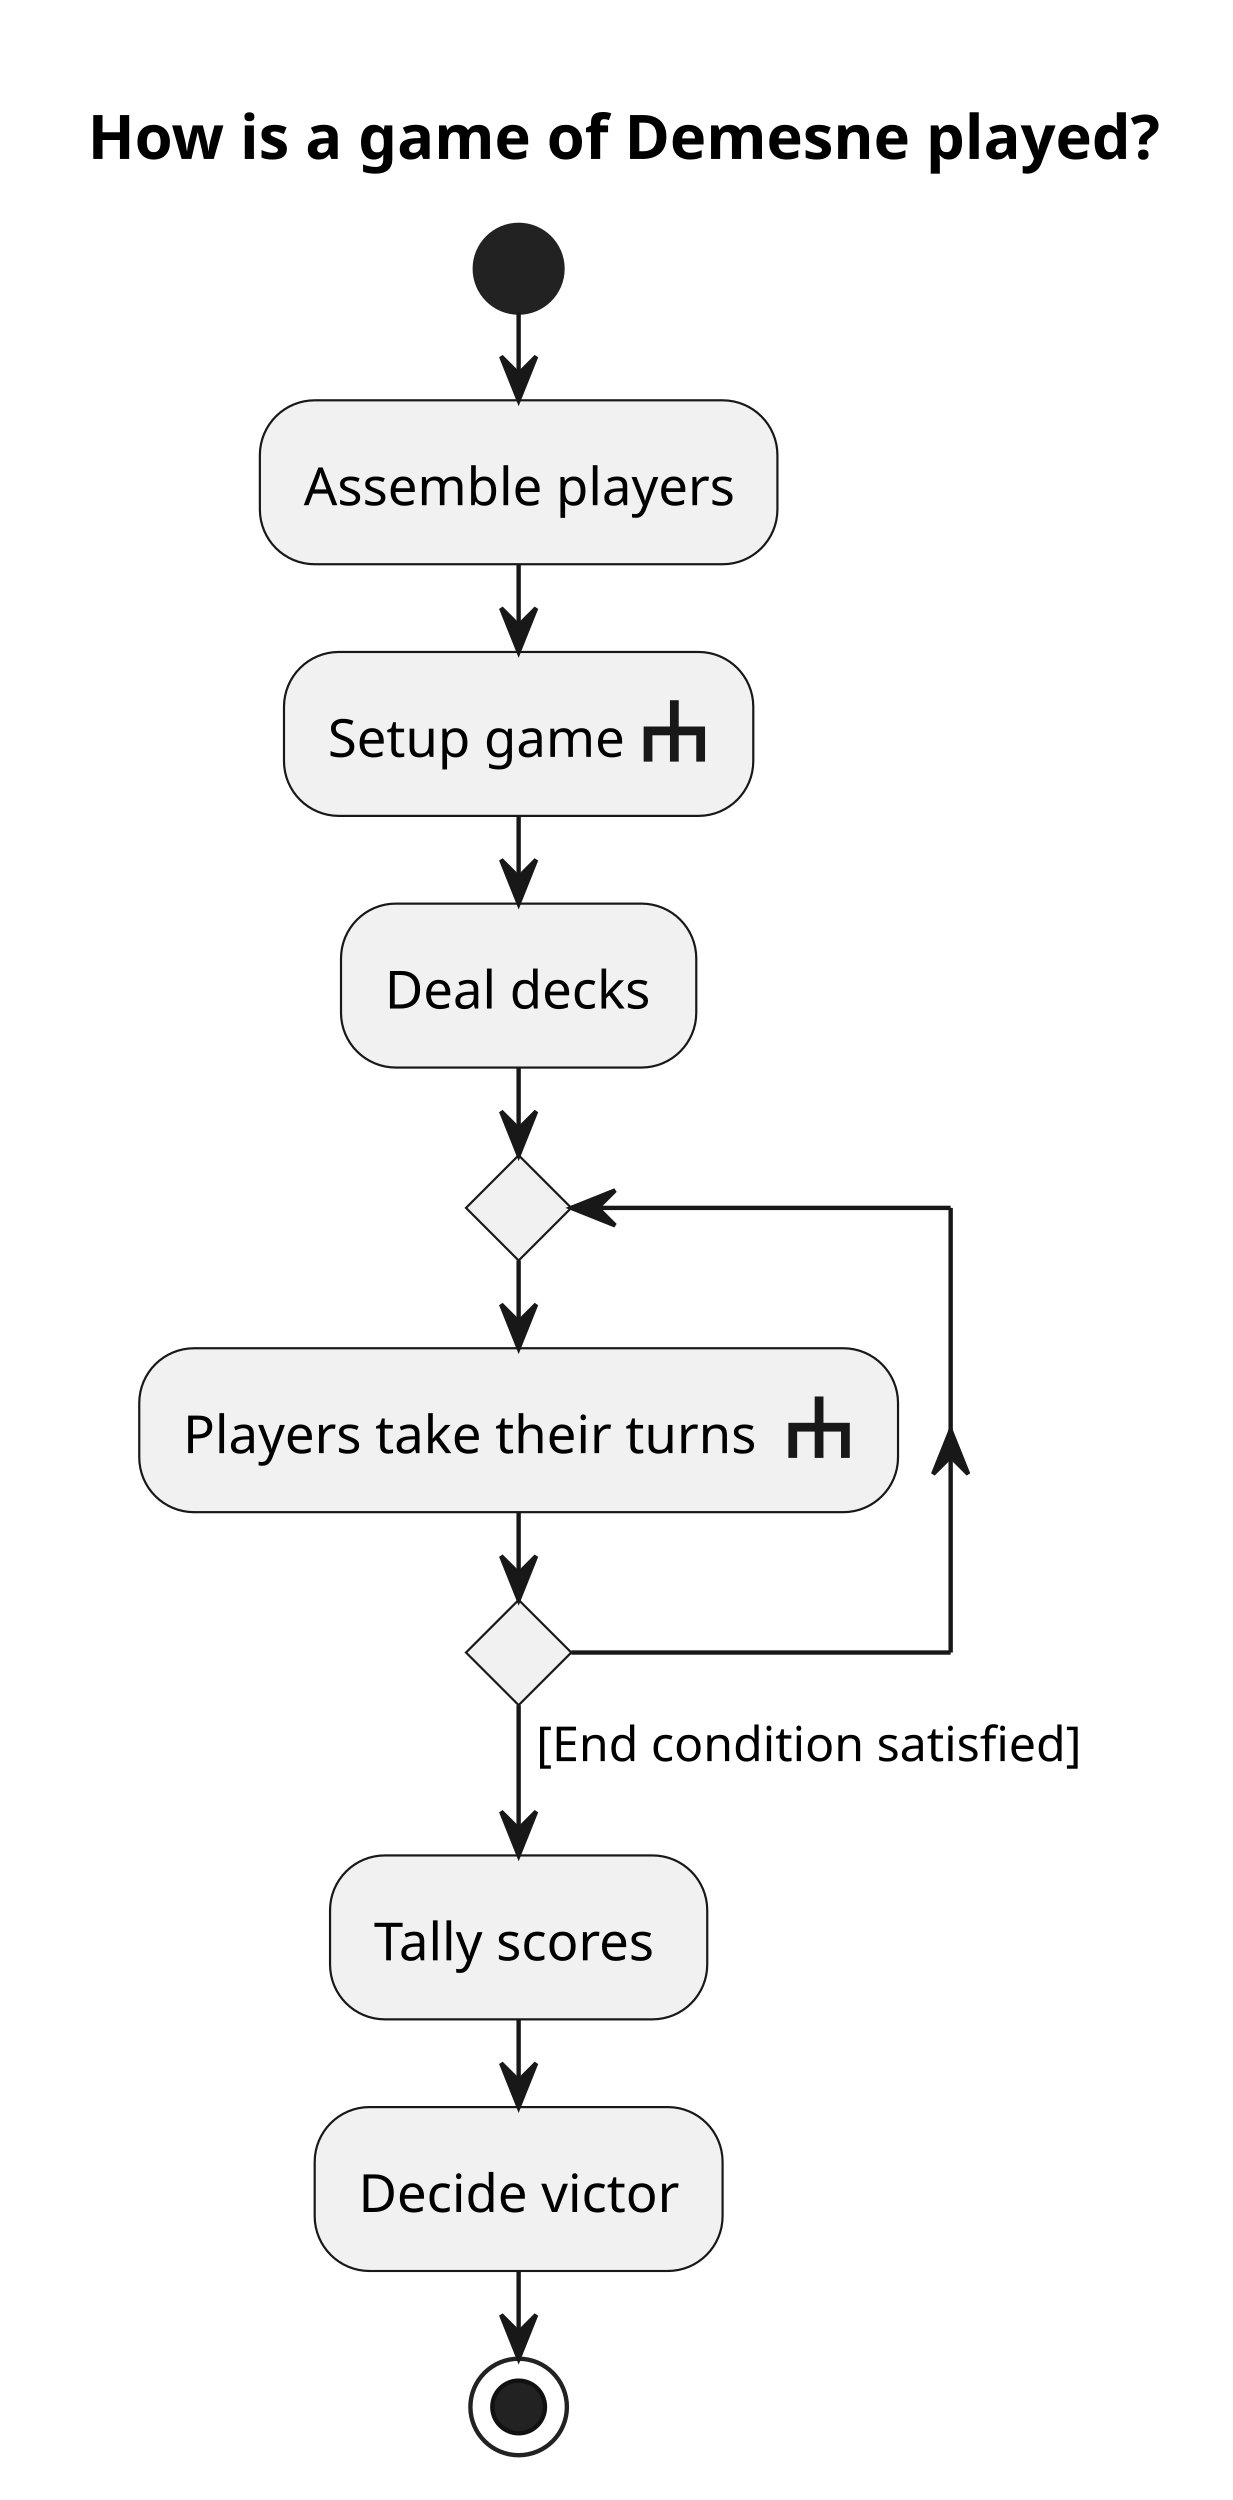
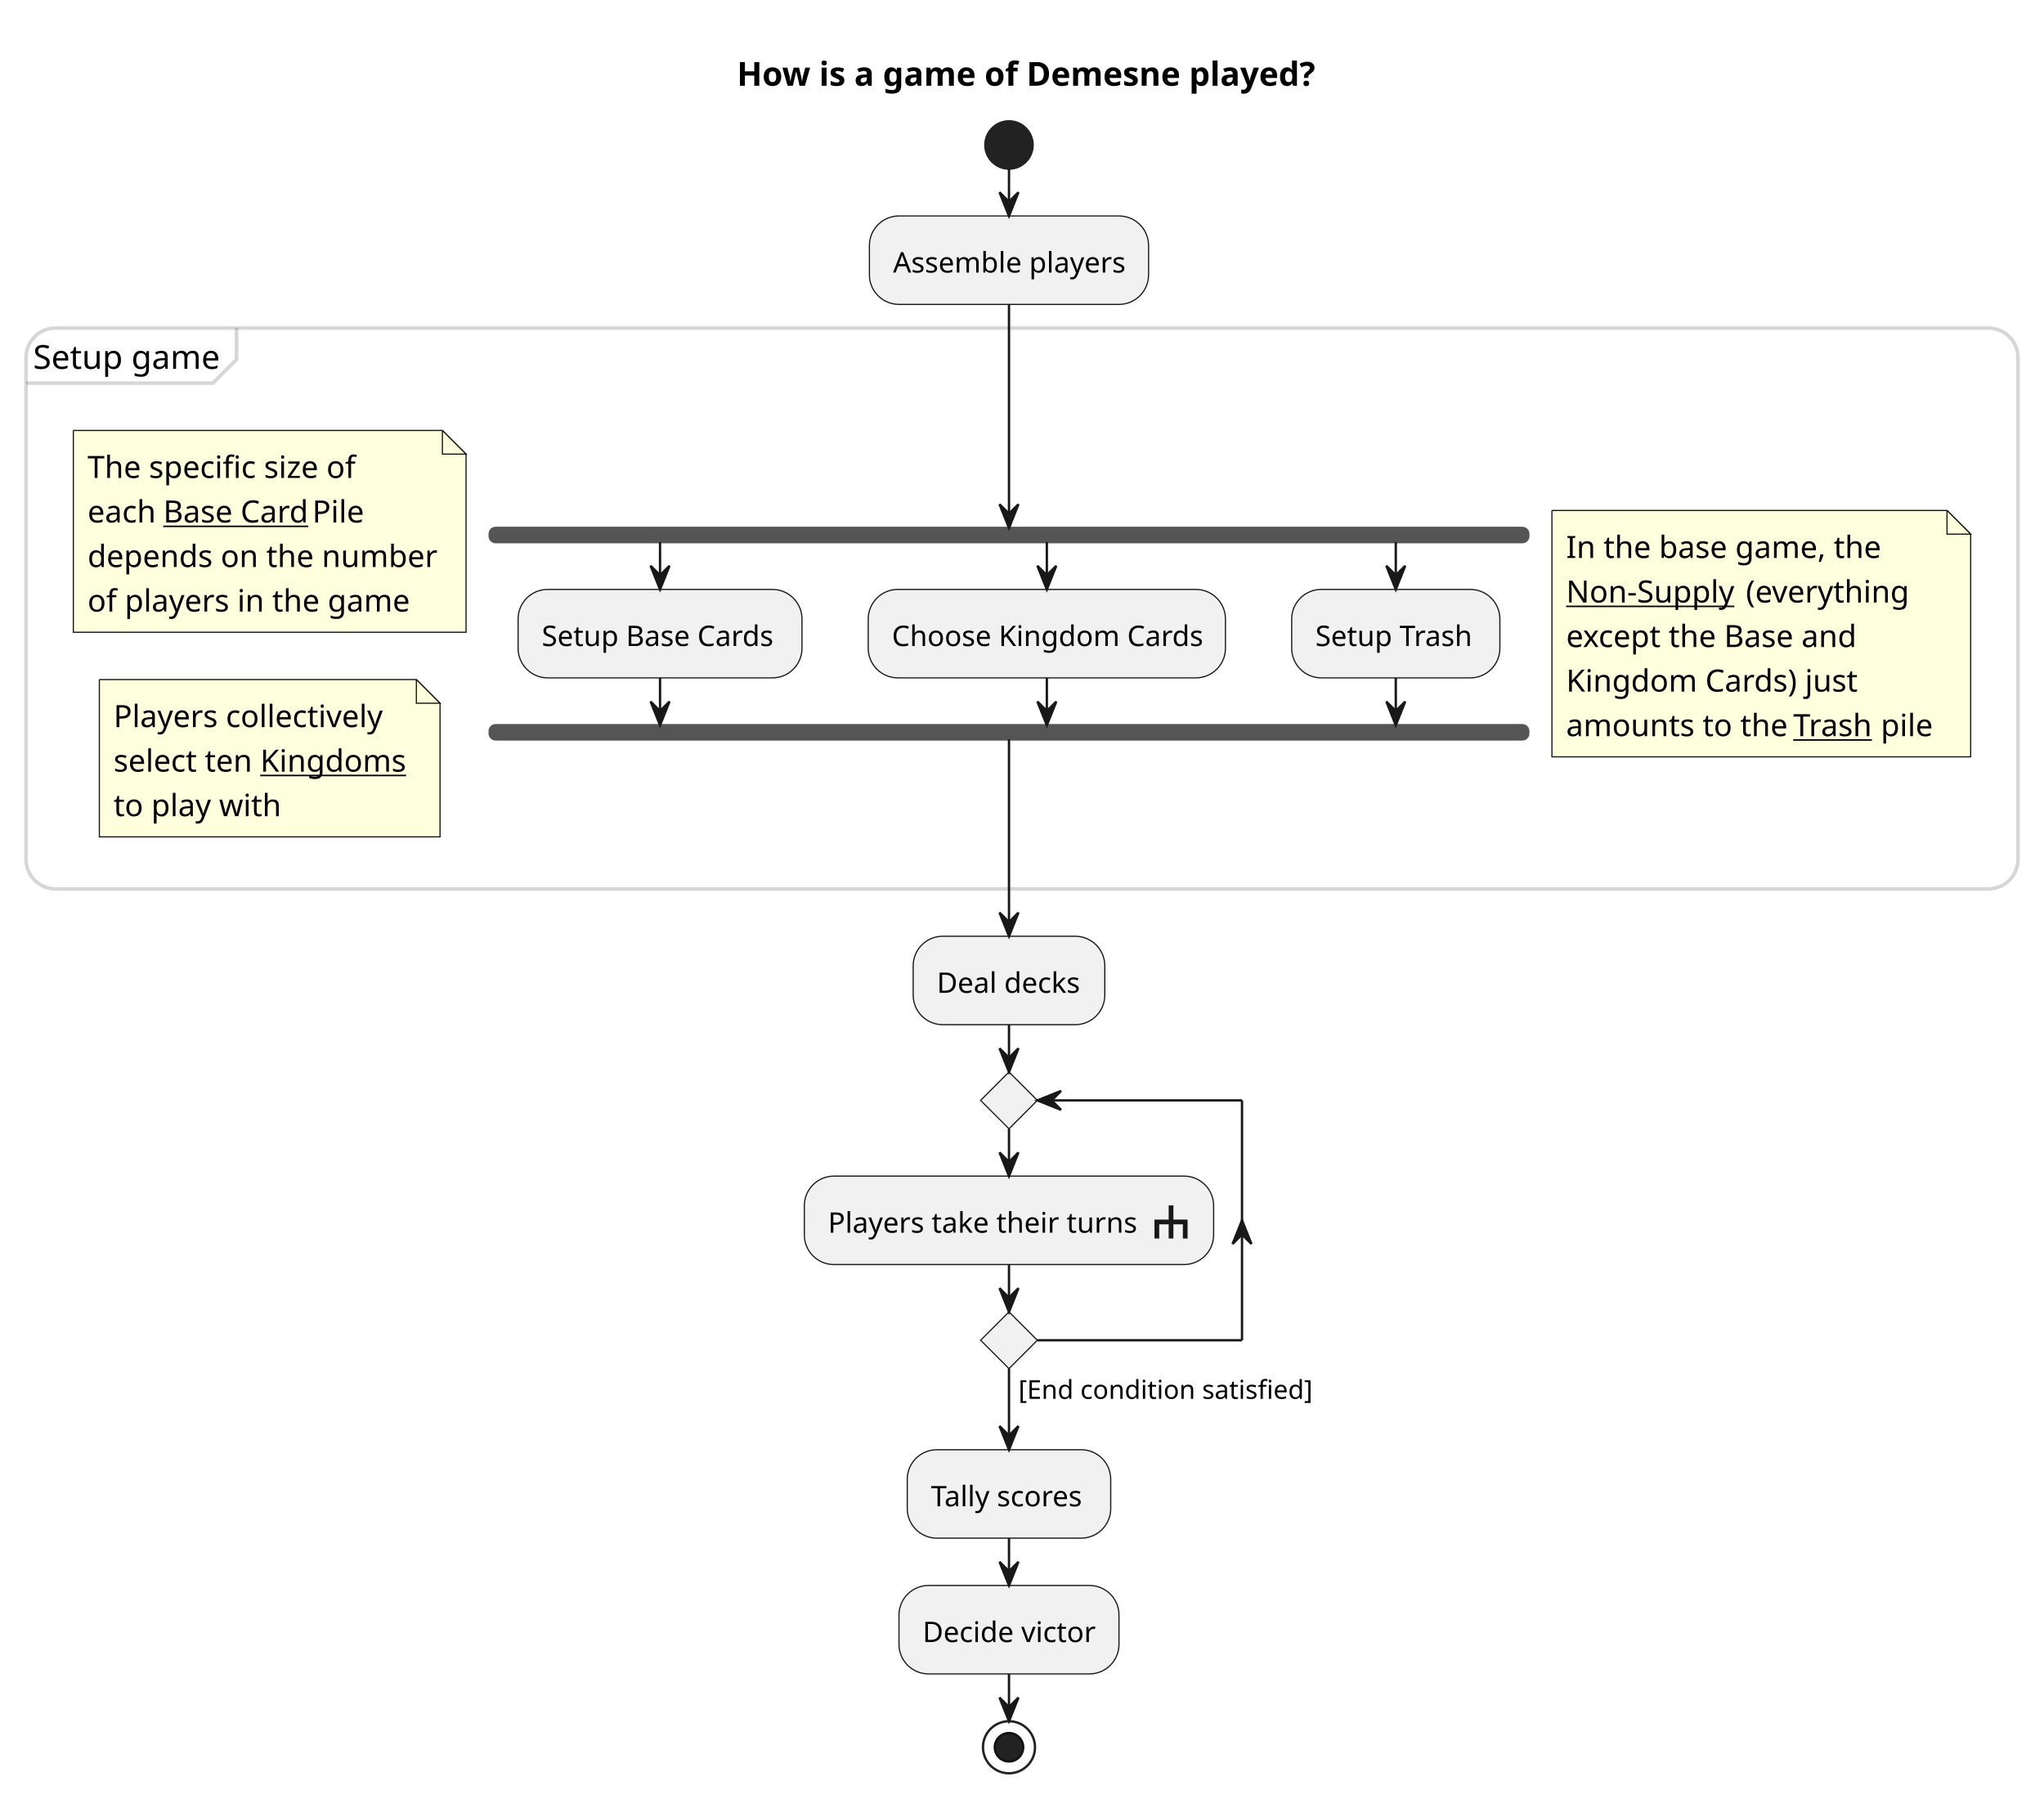
- <svg xmlns="http://www.w3.org/2000/svg" xmlns:xlink="http://www.w3.org/1999/xlink" contentStyleType="text/css" height="570px" preserveAspectRatio="none" style="width:281px;height:570px;background:#FFFFFF;" version="1.1" viewBox="0 0 281 570" width="281px" zoomAndPan="magnify">
+ <svg xmlns="http://www.w3.org/2000/svg" xmlns:xlink="http://www.w3.org/1999/xlink" contentStyleType="text/css" height="760px" preserveAspectRatio="none" style="width:864px;height:760px;background:#FFFFFF;" version="1.1" viewBox="0 0 864 760" width="864px" zoomAndPan="magnify">
  <defs />
  <g>
-     <text fill="#000000" font-family="sans-serif" font-size="14" font-weight="bold" lengthAdjust="spacing" textLength="238" x="20" y="36.24">How is a game of Demesne played?</text>
-     <ellipse cx="118.25" cy="61.272" fill="#222222" rx="10" ry="10" style="stroke:#222222;stroke-width:1.0;" />
-     <rect fill="#F1F1F1" height="37.376" rx="12.5" ry="12.5" style="stroke:#181818;stroke-width:0.5;" width="118" x="59.25" y="91.272" />
-     <text fill="#000000" font-family="sans-serif" font-size="12" lengthAdjust="spacing" textLength="98" x="69.25" y="115.192">Assemble players</text>
-     <rect fill="#F1F1F1" height="37.376" rx="12.5" ry="12.5" style="stroke:#181818;stroke-width:0.5;" width="107" x="64.75" y="148.648" />
-     <a href="setup-activity.svg" target="_top" title="How is the game set up?" xlink:actuate="onRequest" xlink:href="setup-activity.svg" xlink:show="new" xlink:title="How is the game set up?" xlink:type="simple">
-       <text fill="#000000" font-family="sans-serif" font-size="12" lengthAdjust="spacing" textLength="68" x="74.75" y="172.568">Setup game</text>
+     <text fill="#000000" font-family="sans-serif" font-size="14" font-weight="bold" lengthAdjust="spacing" textLength="238" x="311.5" y="36.24">How is a game of Demesne played?</text>
+     <ellipse cx="426.5" cy="61.272" fill="#222222" rx="10" ry="10" style="stroke:#222222;stroke-width:1.0;" />
+     <rect fill="#F1F1F1" height="37.376" rx="12.5" ry="12.5" style="stroke:#181818;stroke-width:0.5;" width="118" x="367.5" y="91.272" />
+     <text fill="#000000" font-family="sans-serif" font-size="12" lengthAdjust="spacing" textLength="98" x="377.5" y="115.192">Assemble players</text>
+     <rect fill="none" height="237.04" rx="12.5" ry="12.5" style="stroke:#33333333;stroke-width:1.5;" width="842" x="11" y="138.648" />
+     <path d="M100,138.648 L100,151.92 L90,161.92 L11,161.92 " fill="none" style="stroke:#33333333;stroke-width:1.5;" />
+     <text fill="#000000" font-family="sans-serif" font-size="14" lengthAdjust="spacing" textLength="79" x="14" y="155.888">Setup game</text>
+     <path d="M31,181.92 L31,267.216 L197,267.216 L197,191.92 L187,181.92 L31,181.92 " fill="#FEFFDD" style="stroke:#181818;stroke-width:0.5;" />
+     <path d="M187,181.92 L187,191.92 L197,191.92 L187,181.92 " fill="#FEFFDD" style="stroke:#181818;stroke-width:0.5;" />
+     <text fill="#000000" font-family="sans-serif" font-size="13" lengthAdjust="spacing" textLength="114" x="37" y="202">The specific size of</text>
+     <text fill="#000000" font-family="sans-serif" font-size="13" lengthAdjust="spacing" textLength="29" x="37" y="220.824">each</text>
+     <a href="base-card-class.svg" target="_top" title="Base Cards" xlink:actuate="onRequest" xlink:href="base-card-class.svg" xlink:show="new" xlink:title="Base Cards" xlink:type="simple">
+       <text fill="#000000" font-family="sans-serif" font-size="13" lengthAdjust="spacing" text-decoration="underline" textLength="60" x="69" y="220.824">Base Card</text>
    </a>
-     <a href="setup-activity.svg" target="_top" title="How is the game set up?" xlink:actuate="onRequest" xlink:href="setup-activity.svg" xlink:show="new" xlink:title="How is the game set up?" xlink:type="simple">
-       <path d="M152.75,159.648 L154.75,159.648 L154.75,165.648 L160.75,165.648 L160.75,173.648 L158.75,173.648 L158.75,167.648 L154.75,167.648 L154.75,173.648 L152.75,173.648 L152.75,167.648 L148.75,167.648 L148.75,173.648 L146.75,173.648 L146.75,165.648 L152.75,165.648 " fill="#181818" style="stroke:;stroke-width:0.0;stroke-dasharray:;" />
+     <text fill="#000000" font-family="sans-serif" font-size="13" lengthAdjust="spacing" textLength="23" x="132" y="220.824">Pile</text>
+     <text fill="#000000" font-family="sans-serif" font-size="13" lengthAdjust="spacing" textLength="145" x="37" y="239.648">depends on the number</text>
+     <text fill="#000000" font-family="sans-serif" font-size="13" lengthAdjust="spacing" textLength="133" x="37" y="258.472">of players in the game</text>
+     <path d="M42,287.216 L42,353.688 L186,353.688 L186,297.216 L176,287.216 L42,287.216 " fill="#FEFFDD" style="stroke:#181818;stroke-width:0.5;" />
+     <path d="M176,287.216 L176,297.216 L186,297.216 L176,287.216 " fill="#FEFFDD" style="stroke:#181818;stroke-width:0.5;" />
+     <text fill="#000000" font-family="sans-serif" font-size="13" lengthAdjust="spacing" textLength="118" x="48" y="307.296">Players collectively</text>
+     <text fill="#000000" font-family="sans-serif" font-size="13" lengthAdjust="spacing" textLength="59" x="48" y="326.12">select ten</text>
+     <a href="kingdom-card-class.svg" target="_top" title="Kingdom Cards" xlink:actuate="onRequest" xlink:href="kingdom-card-class.svg" xlink:show="new" xlink:title="Kingdom Cards" xlink:type="simple">
+       <text fill="#000000" font-family="sans-serif" font-size="13" lengthAdjust="spacing" text-decoration="underline" textLength="61" x="110" y="326.12">Kingdoms</text>
    </a>
-     <rect fill="#F1F1F1" height="37.376" rx="12.5" ry="12.5" style="stroke:#181818;stroke-width:0.5;" width="81" x="77.75" y="206.024" />
-     <text fill="#000000" font-family="sans-serif" font-size="12" lengthAdjust="spacing" textLength="61" x="87.75" y="229.944">Deal decks</text>
-     <rect fill="#F1F1F1" height="37.376" rx="12.5" ry="12.5" style="stroke:#181818;stroke-width:0.5;" width="173" x="31.75" y="307.4" />
+     <text fill="#000000" font-family="sans-serif" font-size="13" lengthAdjust="spacing" textLength="72" x="48" y="344.944">to play with</text>
+     <path d="M656,215.744 L656,319.864 L833,319.864 L833,225.744 L823,215.744 L656,215.744 " fill="#FEFFDD" style="stroke:#181818;stroke-width:0.5;" />
+     <path d="M823,215.744 L823,225.744 L833,225.744 L823,215.744 " fill="#FEFFDD" style="stroke:#181818;stroke-width:0.5;" />
+     <text fill="#000000" font-family="sans-serif" font-size="13" lengthAdjust="spacing" textLength="129" x="662" y="235.824">In the base game, the</text>
+     <a href="non-supply-class.svg" target="_top" title="Non-Supply" xlink:actuate="onRequest" xlink:href="non-supply-class.svg" xlink:show="new" xlink:title="Non-Supply" xlink:type="simple">
+       <text fill="#000000" font-family="sans-serif" font-size="13" lengthAdjust="spacing" text-decoration="underline" textLength="73" x="662" y="254.648">Non-Supply</text>
+     </a>
+     <text fill="#000000" font-family="sans-serif" font-size="13" lengthAdjust="spacing" textLength="69" x="738" y="254.648">(everything</text>
+     <text fill="#000000" font-family="sans-serif" font-size="13" lengthAdjust="spacing" textLength="121" x="662" y="273.472">except the Base and</text>
+     <text fill="#000000" font-family="sans-serif" font-size="13" lengthAdjust="spacing" textLength="122" x="662" y="292.296">Kingdom Cards) just</text>
+     <text fill="#000000" font-family="sans-serif" font-size="13" lengthAdjust="spacing" textLength="93" x="662" y="311.12">amounts to the</text>
+     <a href="trash-pile-class.svg" target="_top" title="Trash" xlink:actuate="onRequest" xlink:href="trash-pile-class.svg" xlink:show="new" xlink:title="Trash" xlink:type="simple">
+       <text fill="#000000" font-family="sans-serif" font-size="13" lengthAdjust="spacing" text-decoration="underline" textLength="34" x="758" y="311.12">Trash</text>
+     </a>
+     <text fill="#000000" font-family="sans-serif" font-size="13" lengthAdjust="spacing" textLength="23" x="795" y="311.12">pile</text>
+     <rect fill="#555555" height="6" rx="2.5" ry="2.5" style="stroke:#555555;stroke-width:1.0;" width="439" x="207" y="223.116" />
+     <rect fill="#F1F1F1" height="37.376" rx="12.5" ry="12.5" style="stroke:#181818;stroke-width:0.5;" width="120" x="219" y="249.116" />
+     <text fill="#000000" font-family="sans-serif" font-size="12" lengthAdjust="spacing" textLength="100" x="229" y="273.036">Setup Base Cards</text>
+     <rect fill="#F1F1F1" height="37.376" rx="12.5" ry="12.5" style="stroke:#181818;stroke-width:0.5;" width="151" x="367" y="249.116" />
+     <text fill="#000000" font-family="sans-serif" font-size="12" lengthAdjust="spacing" textLength="131" x="377" y="273.036">Choose Kingdom Cards</text>
+     <rect fill="#F1F1F1" height="37.376" rx="12.5" ry="12.5" style="stroke:#181818;stroke-width:0.5;" width="88" x="546" y="249.116" />
+     <text fill="#000000" font-family="sans-serif" font-size="12" lengthAdjust="spacing" textLength="68" x="556" y="273.036">Setup Trash</text>
+     <rect fill="#555555" height="6" rx="2.5" ry="2.5" style="stroke:#555555;stroke-width:1.0;" width="439" x="207" y="306.492" />
+     <rect fill="#F1F1F1" height="37.376" rx="12.5" ry="12.5" style="stroke:#181818;stroke-width:0.5;" width="81" x="386" y="395.688" />
+     <text fill="#000000" font-family="sans-serif" font-size="12" lengthAdjust="spacing" textLength="61" x="396" y="419.608">Deal decks</text>
+     <rect fill="#F1F1F1" height="37.376" rx="12.5" ry="12.5" style="stroke:#181818;stroke-width:0.5;" width="173" x="340" y="497.064" />
+     <text fill="#000000" font-family="sans-serif" font-size="12" lengthAdjust="spacing" textLength="134" x="350" y="520.984">Players take their turns</text>
    <a href="turn-activity.svg" target="_top" title="How is a turn played?" xlink:actuate="onRequest" xlink:href="turn-activity.svg" xlink:show="new" xlink:title="How is a turn played?" xlink:type="simple">
-       <text fill="#000000" font-family="sans-serif" font-size="12" lengthAdjust="spacing" textLength="134" x="41.75" y="331.32">Players take their turns</text>
+       <path d="M494,509.44 L496,509.44 L496,515.44 L502,515.44 L502,523.44 L500,523.44 L500,517.44 L496,517.44 L496,523.44 L494,523.44 L494,517.44 L490,517.44 L490,523.44 L488,523.44 L488,515.44 L494,515.44 " fill="#181818" style="stroke:;stroke-width:0.0;stroke-dasharray:;" />
    </a>
-     <a href="turn-activity.svg" target="_top" title="How is a turn played?" xlink:actuate="onRequest" xlink:href="turn-activity.svg" xlink:show="new" xlink:title="How is a turn played?" xlink:type="simple">
-       <path d="M185.75,318.4 L187.75,318.4 L187.75,324.4 L193.75,324.4 L193.75,332.4 L191.75,332.4 L191.75,326.4 L187.75,326.4 L187.75,332.4 L185.75,332.4 L185.75,326.4 L181.75,326.4 L181.75,332.4 L179.75,332.4 L179.75,324.4 L185.75,324.4 " fill="#181818" style="stroke:;stroke-width:0.0;stroke-dasharray:;" />
-     </a>
-     <polygon fill="#F1F1F1" points="118.25,263.4,130.25,275.4,118.25,287.4,106.25,275.4,118.25,263.4" style="stroke:#181818;stroke-width:0.5;" />
-     <polygon fill="#F1F1F1" points="118.25,364.776,118.25,364.776,130.25,376.776,118.25,388.776,118.25,388.776,106.25,376.776,118.25,364.776" style="stroke:#181818;stroke-width:0.5;" />
-     <text fill="#000000" font-family="sans-serif" font-size="11" lengthAdjust="spacing" textLength="126" x="122.25" y="401.536">[End condition satisfied]</text>
-     <rect fill="#F1F1F1" height="37.376" rx="12.5" ry="12.5" style="stroke:#181818;stroke-width:0.5;" width="86" x="75.25" y="423.036" />
-     <text fill="#000000" font-family="sans-serif" font-size="12" lengthAdjust="spacing" textLength="66" x="85.25" y="446.956">Tally scores</text>
-     <rect fill="#F1F1F1" height="37.376" rx="12.5" ry="12.5" style="stroke:#181818;stroke-width:0.5;" width="93" x="71.75" y="480.412" />
-     <text fill="#000000" font-family="sans-serif" font-size="12" lengthAdjust="spacing" textLength="73" x="81.75" y="504.332">Decide victor</text>
-     <ellipse cx="118.25" cy="548.788" fill="none" rx="11" ry="11" style="stroke:#222222;stroke-width:1.0;" />
-     <ellipse cx="118.25" cy="548.788" fill="#222222" rx="6" ry="6" style="stroke:#111111;stroke-width:1.0;" />
-     <line style="stroke:#181818;stroke-width:1.0;" x1="118.25" x2="118.25" y1="71.272" y2="91.272" />
-     <polygon fill="#181818" points="114.25,81.272,118.25,91.272,122.25,81.272,118.25,85.272" style="stroke:#181818;stroke-width:1.0;" />
-     <line style="stroke:#181818;stroke-width:1.0;" x1="118.25" x2="118.25" y1="128.648" y2="148.648" />
-     <polygon fill="#181818" points="114.25,138.648,118.25,148.648,122.25,138.648,118.25,142.648" style="stroke:#181818;stroke-width:1.0;" />
-     <line style="stroke:#181818;stroke-width:1.0;" x1="118.25" x2="118.25" y1="186.024" y2="206.024" />
-     <polygon fill="#181818" points="114.25,196.024,118.25,206.024,122.25,196.024,118.25,200.024" style="stroke:#181818;stroke-width:1.0;" />
-     <line style="stroke:#181818;stroke-width:1.0;" x1="118.25" x2="118.25" y1="287.4" y2="307.4" />
-     <polygon fill="#181818" points="114.25,297.4,118.25,307.4,122.25,297.4,118.25,301.4" style="stroke:#181818;stroke-width:1.0;" />
-     <line style="stroke:#181818;stroke-width:1.0;" x1="130.25" x2="216.75" y1="376.776" y2="376.776" />
-     <polygon fill="#181818" points="212.75,336.088,216.75,326.088,220.75,336.088,216.75,332.088" style="stroke:#181818;stroke-width:1.0;" />
-     <line style="stroke:#181818;stroke-width:1.0;" x1="216.75" x2="216.75" y1="275.4" y2="376.776" />
-     <line style="stroke:#181818;stroke-width:1.0;" x1="216.75" x2="130.25" y1="275.4" y2="275.4" />
-     <polygon fill="#181818" points="140.25,271.4,130.25,275.4,140.25,279.4,136.25,275.4" style="stroke:#181818;stroke-width:1.0;" />
-     <line style="stroke:#181818;stroke-width:1.0;" x1="118.25" x2="118.25" y1="344.776" y2="364.776" />
-     <polygon fill="#181818" points="114.25,354.776,118.25,364.776,122.25,354.776,118.25,358.776" style="stroke:#181818;stroke-width:1.0;" />
-     <line style="stroke:#181818;stroke-width:1.0;" x1="118.25" x2="118.25" y1="243.4" y2="263.4" />
-     <polygon fill="#181818" points="114.25,253.4,118.25,263.4,122.25,253.4,118.25,257.4" style="stroke:#181818;stroke-width:1.0;" />
-     <line style="stroke:#181818;stroke-width:1.0;" x1="118.25" x2="118.25" y1="388.776" y2="423.036" />
-     <polygon fill="#181818" points="114.25,413.036,118.25,423.036,122.25,413.036,118.25,417.036" style="stroke:#181818;stroke-width:1.0;" />
-     <line style="stroke:#181818;stroke-width:1.0;" x1="118.25" x2="118.25" y1="460.412" y2="480.412" />
-     <polygon fill="#181818" points="114.25,470.412,118.25,480.412,122.25,470.412,118.25,474.412" style="stroke:#181818;stroke-width:1.0;" />
-     <line style="stroke:#181818;stroke-width:1.0;" x1="118.25" x2="118.25" y1="517.788" y2="537.788" />
-     <polygon fill="#181818" points="114.25,527.788,118.25,537.788,122.25,527.788,118.25,531.788" style="stroke:#181818;stroke-width:1.0;" />
+     <polygon fill="#F1F1F1" points="426.5,453.064,438.5,465.064,426.5,477.064,414.5,465.064,426.5,453.064" style="stroke:#181818;stroke-width:0.5;" />
+     <polygon fill="#F1F1F1" points="426.5,554.44,426.5,554.44,438.5,566.44,426.5,578.44,426.5,578.44,414.5,566.44,426.5,554.44" style="stroke:#181818;stroke-width:0.5;" />
+     <text fill="#000000" font-family="sans-serif" font-size="11" lengthAdjust="spacing" textLength="126" x="430.5" y="591.2">[End condition satisfied]</text>
+     <rect fill="#F1F1F1" height="37.376" rx="12.5" ry="12.5" style="stroke:#181818;stroke-width:0.5;" width="86" x="383.5" y="612.7" />
+     <text fill="#000000" font-family="sans-serif" font-size="12" lengthAdjust="spacing" textLength="66" x="393.5" y="636.62">Tally scores</text>
+     <rect fill="#F1F1F1" height="37.376" rx="12.5" ry="12.5" style="stroke:#181818;stroke-width:0.5;" width="93" x="380" y="670.076" />
+     <text fill="#000000" font-family="sans-serif" font-size="12" lengthAdjust="spacing" textLength="73" x="390" y="693.996">Decide victor</text>
+     <ellipse cx="426.5" cy="738.452" fill="none" rx="11" ry="11" style="stroke:#222222;stroke-width:1.0;" />
+     <ellipse cx="426.5" cy="738.452" fill="#222222" rx="6" ry="6" style="stroke:#111111;stroke-width:1.0;" />
+     <line style="stroke:#181818;stroke-width:1.0;" x1="426.5" x2="426.5" y1="71.272" y2="91.272" />
+     <polygon fill="#181818" points="422.5,81.272,426.5,91.272,430.5,81.272,426.5,85.272" style="stroke:#181818;stroke-width:1.0;" />
+     <line style="stroke:#181818;stroke-width:1.0;" x1="279" x2="279" y1="229.116" y2="249.116" />
+     <polygon fill="#181818" points="275,239.116,279,249.116,283,239.116,279,243.116" style="stroke:#181818;stroke-width:1.0;" />
+     <line style="stroke:#181818;stroke-width:1.0;" x1="442.5" x2="442.5" y1="229.116" y2="249.116" />
+     <polygon fill="#181818" points="438.5,239.116,442.5,249.116,446.5,239.116,442.5,243.116" style="stroke:#181818;stroke-width:1.0;" />
+     <line style="stroke:#181818;stroke-width:1.0;" x1="590" x2="590" y1="229.116" y2="249.116" />
+     <polygon fill="#181818" points="586,239.116,590,249.116,594,239.116,590,243.116" style="stroke:#181818;stroke-width:1.0;" />
+     <line style="stroke:#181818;stroke-width:1.0;" x1="279" x2="279" y1="286.492" y2="306.492" />
+     <polygon fill="#181818" points="275,296.492,279,306.492,283,296.492,279,300.492" style="stroke:#181818;stroke-width:1.0;" />
+     <line style="stroke:#181818;stroke-width:1.0;" x1="442.5" x2="442.5" y1="286.492" y2="306.492" />
+     <polygon fill="#181818" points="438.5,296.492,442.5,306.492,446.5,296.492,442.5,300.492" style="stroke:#181818;stroke-width:1.0;" />
+     <line style="stroke:#181818;stroke-width:1.0;" x1="590" x2="590" y1="286.492" y2="306.492" />
+     <polygon fill="#181818" points="586,296.492,590,306.492,594,296.492,590,300.492" style="stroke:#181818;stroke-width:1.0;" />
+     <line style="stroke:#181818;stroke-width:1.0;" x1="426.5" x2="426.5" y1="128.648" y2="223.116" />
+     <polygon fill="#181818" points="422.5,213.116,426.5,223.116,430.5,213.116,426.5,217.116" style="stroke:#181818;stroke-width:1.0;" />
+     <line style="stroke:#181818;stroke-width:1.0;" x1="426.5" x2="426.5" y1="312.492" y2="395.688" />
+     <polygon fill="#181818" points="422.5,385.688,426.5,395.688,430.5,385.688,426.5,389.688" style="stroke:#181818;stroke-width:1.0;" />
+     <line style="stroke:#181818;stroke-width:1.0;" x1="426.5" x2="426.5" y1="477.064" y2="497.064" />
+     <polygon fill="#181818" points="422.5,487.064,426.5,497.064,430.5,487.064,426.5,491.064" style="stroke:#181818;stroke-width:1.0;" />
+     <line style="stroke:#181818;stroke-width:1.0;" x1="438.5" x2="525" y1="566.44" y2="566.44" />
+     <polygon fill="#181818" points="521,525.752,525,515.752,529,525.752,525,521.752" style="stroke:#181818;stroke-width:1.0;" />
+     <line style="stroke:#181818;stroke-width:1.0;" x1="525" x2="525" y1="465.064" y2="566.44" />
+     <line style="stroke:#181818;stroke-width:1.0;" x1="525" x2="438.5" y1="465.064" y2="465.064" />
+     <polygon fill="#181818" points="448.5,461.064,438.5,465.064,448.5,469.064,444.5,465.064" style="stroke:#181818;stroke-width:1.0;" />
+     <line style="stroke:#181818;stroke-width:1.0;" x1="426.5" x2="426.5" y1="534.44" y2="554.44" />
+     <polygon fill="#181818" points="422.5,544.44,426.5,554.44,430.5,544.44,426.5,548.44" style="stroke:#181818;stroke-width:1.0;" />
+     <line style="stroke:#181818;stroke-width:1.0;" x1="426.5" x2="426.5" y1="433.064" y2="453.064" />
+     <polygon fill="#181818" points="422.5,443.064,426.5,453.064,430.5,443.064,426.5,447.064" style="stroke:#181818;stroke-width:1.0;" />
+     <line style="stroke:#181818;stroke-width:1.0;" x1="426.5" x2="426.5" y1="578.44" y2="612.7" />
+     <polygon fill="#181818" points="422.5,602.7,426.5,612.7,430.5,602.7,426.5,606.7" style="stroke:#181818;stroke-width:1.0;" />
+     <line style="stroke:#181818;stroke-width:1.0;" x1="426.5" x2="426.5" y1="650.076" y2="670.076" />
+     <polygon fill="#181818" points="422.5,660.076,426.5,670.076,430.5,660.076,426.5,664.076" style="stroke:#181818;stroke-width:1.0;" />
+     <line style="stroke:#181818;stroke-width:1.0;" x1="426.5" x2="426.5" y1="707.452" y2="727.452" />
+     <polygon fill="#181818" points="422.5,717.452,426.5,727.452,430.5,717.452,426.5,721.452" style="stroke:#181818;stroke-width:1.0;" />
  </g>
</svg>
